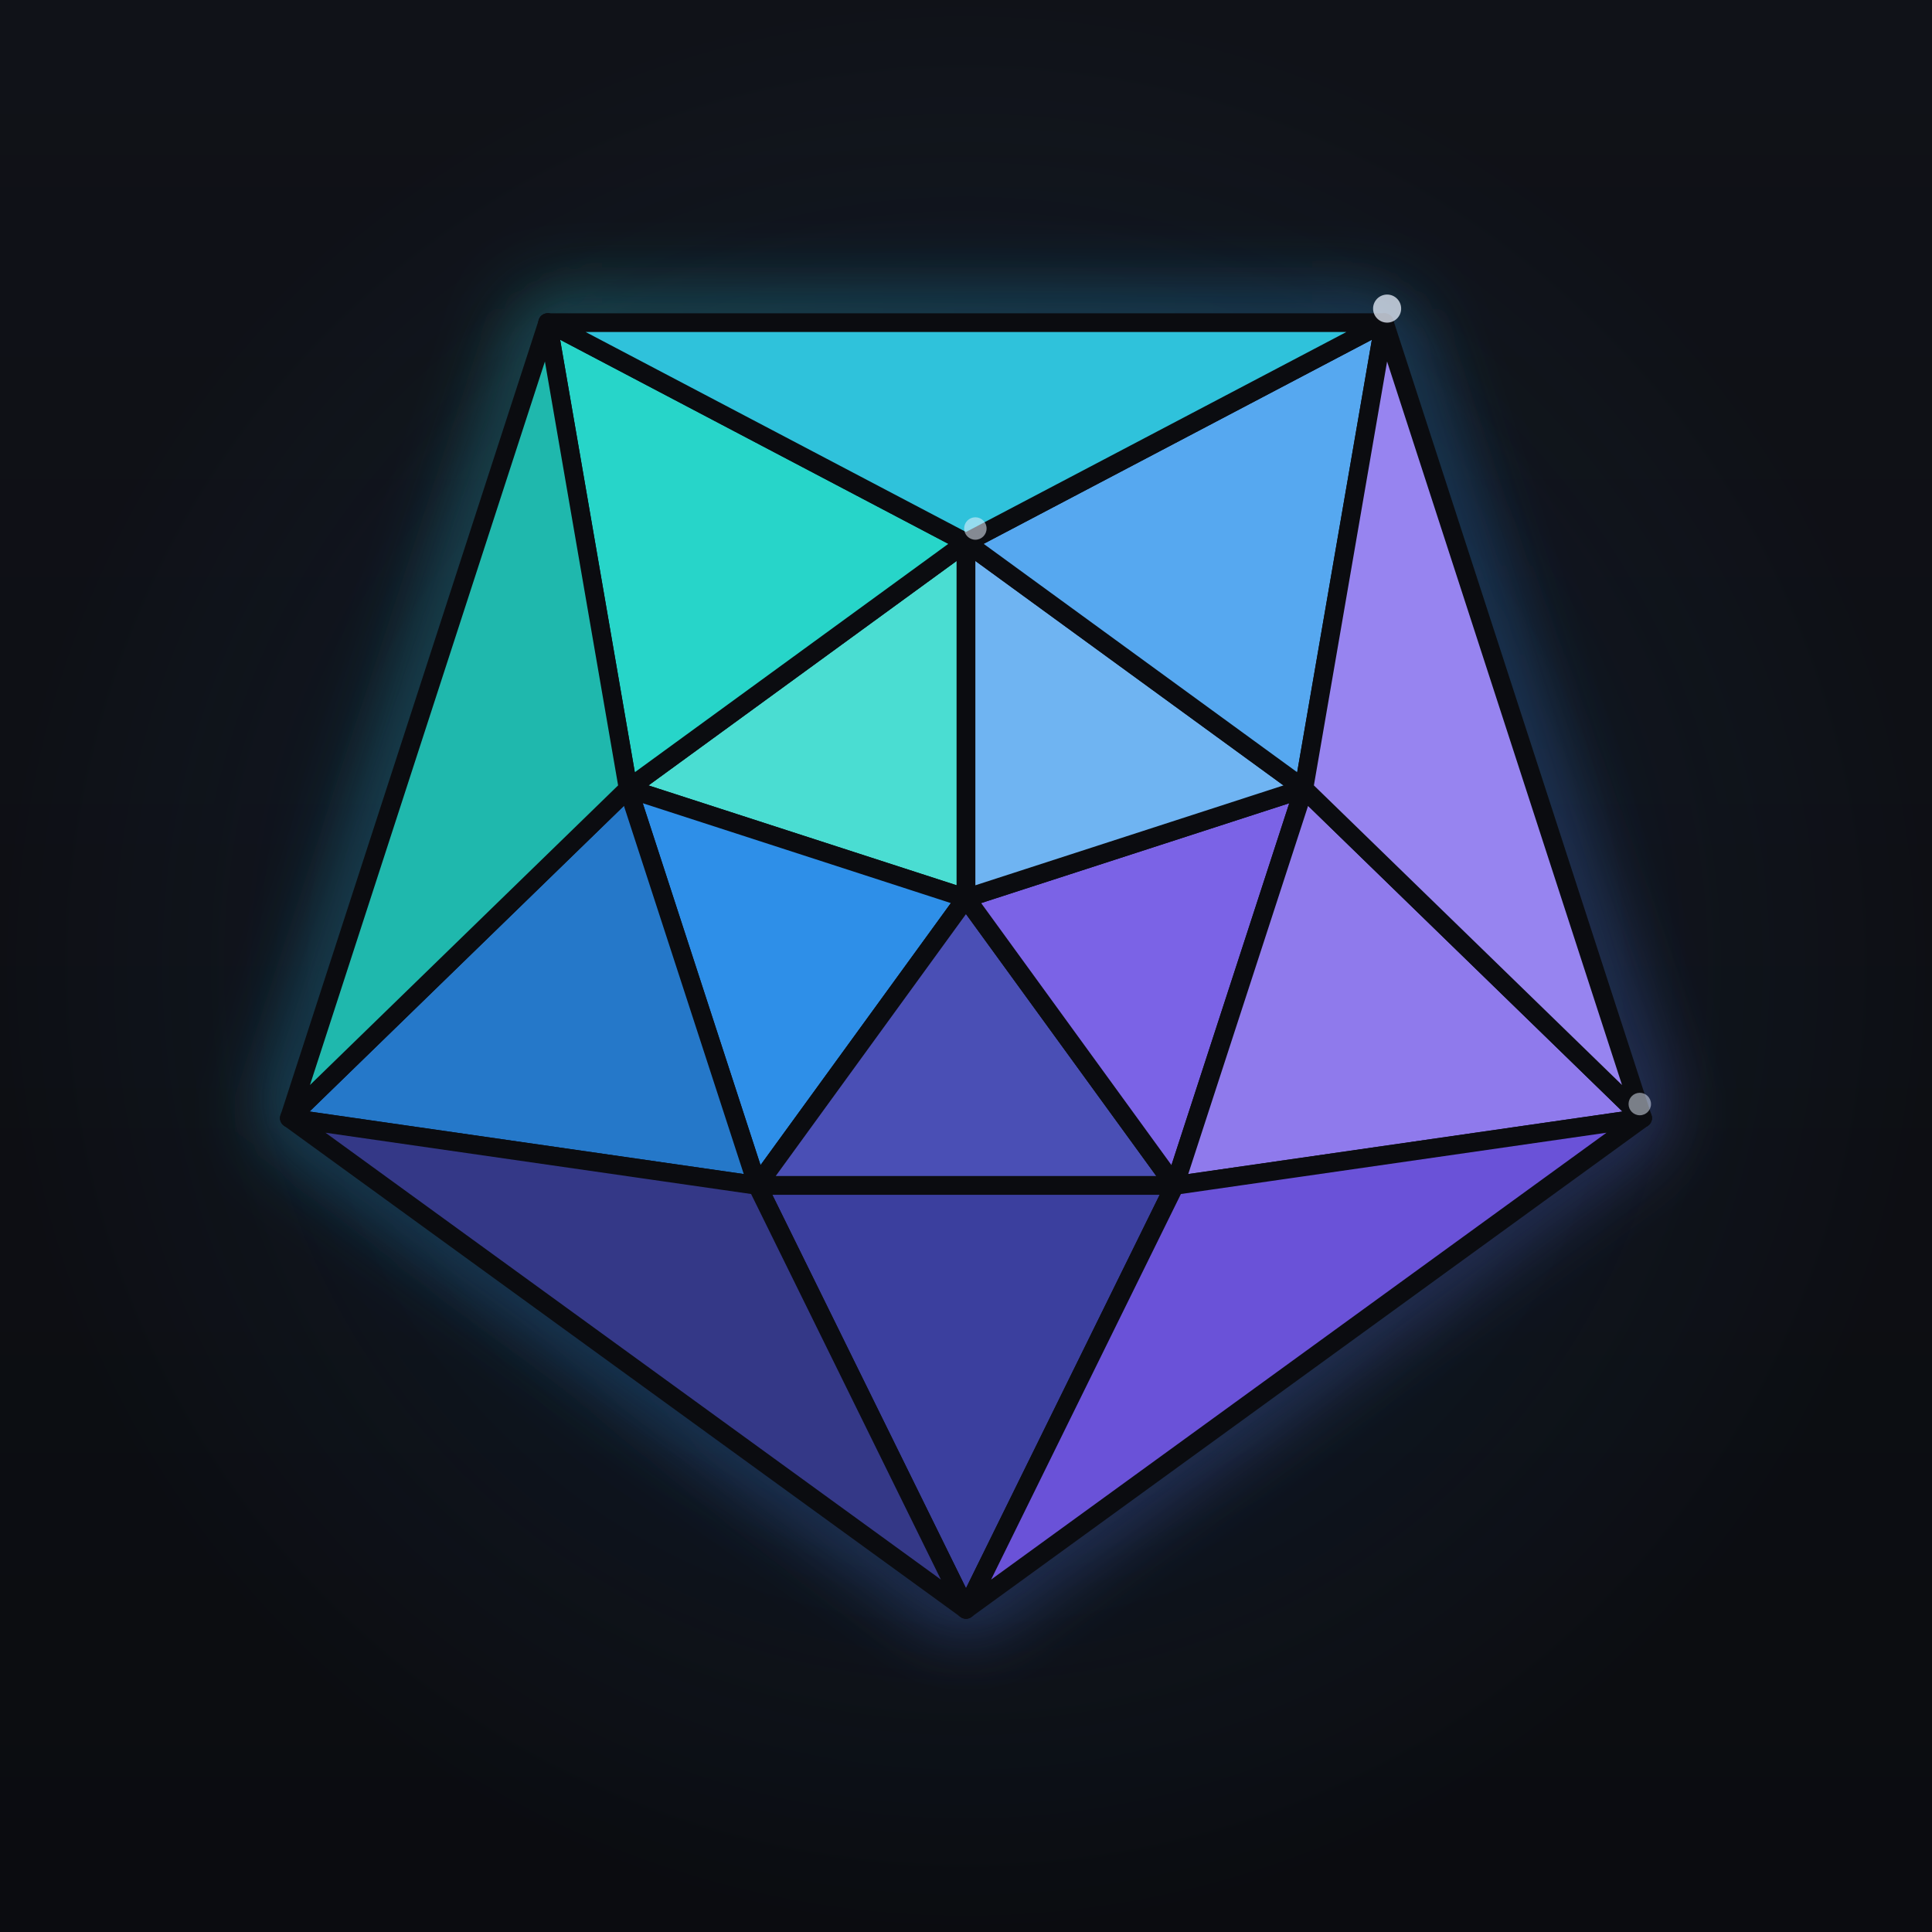
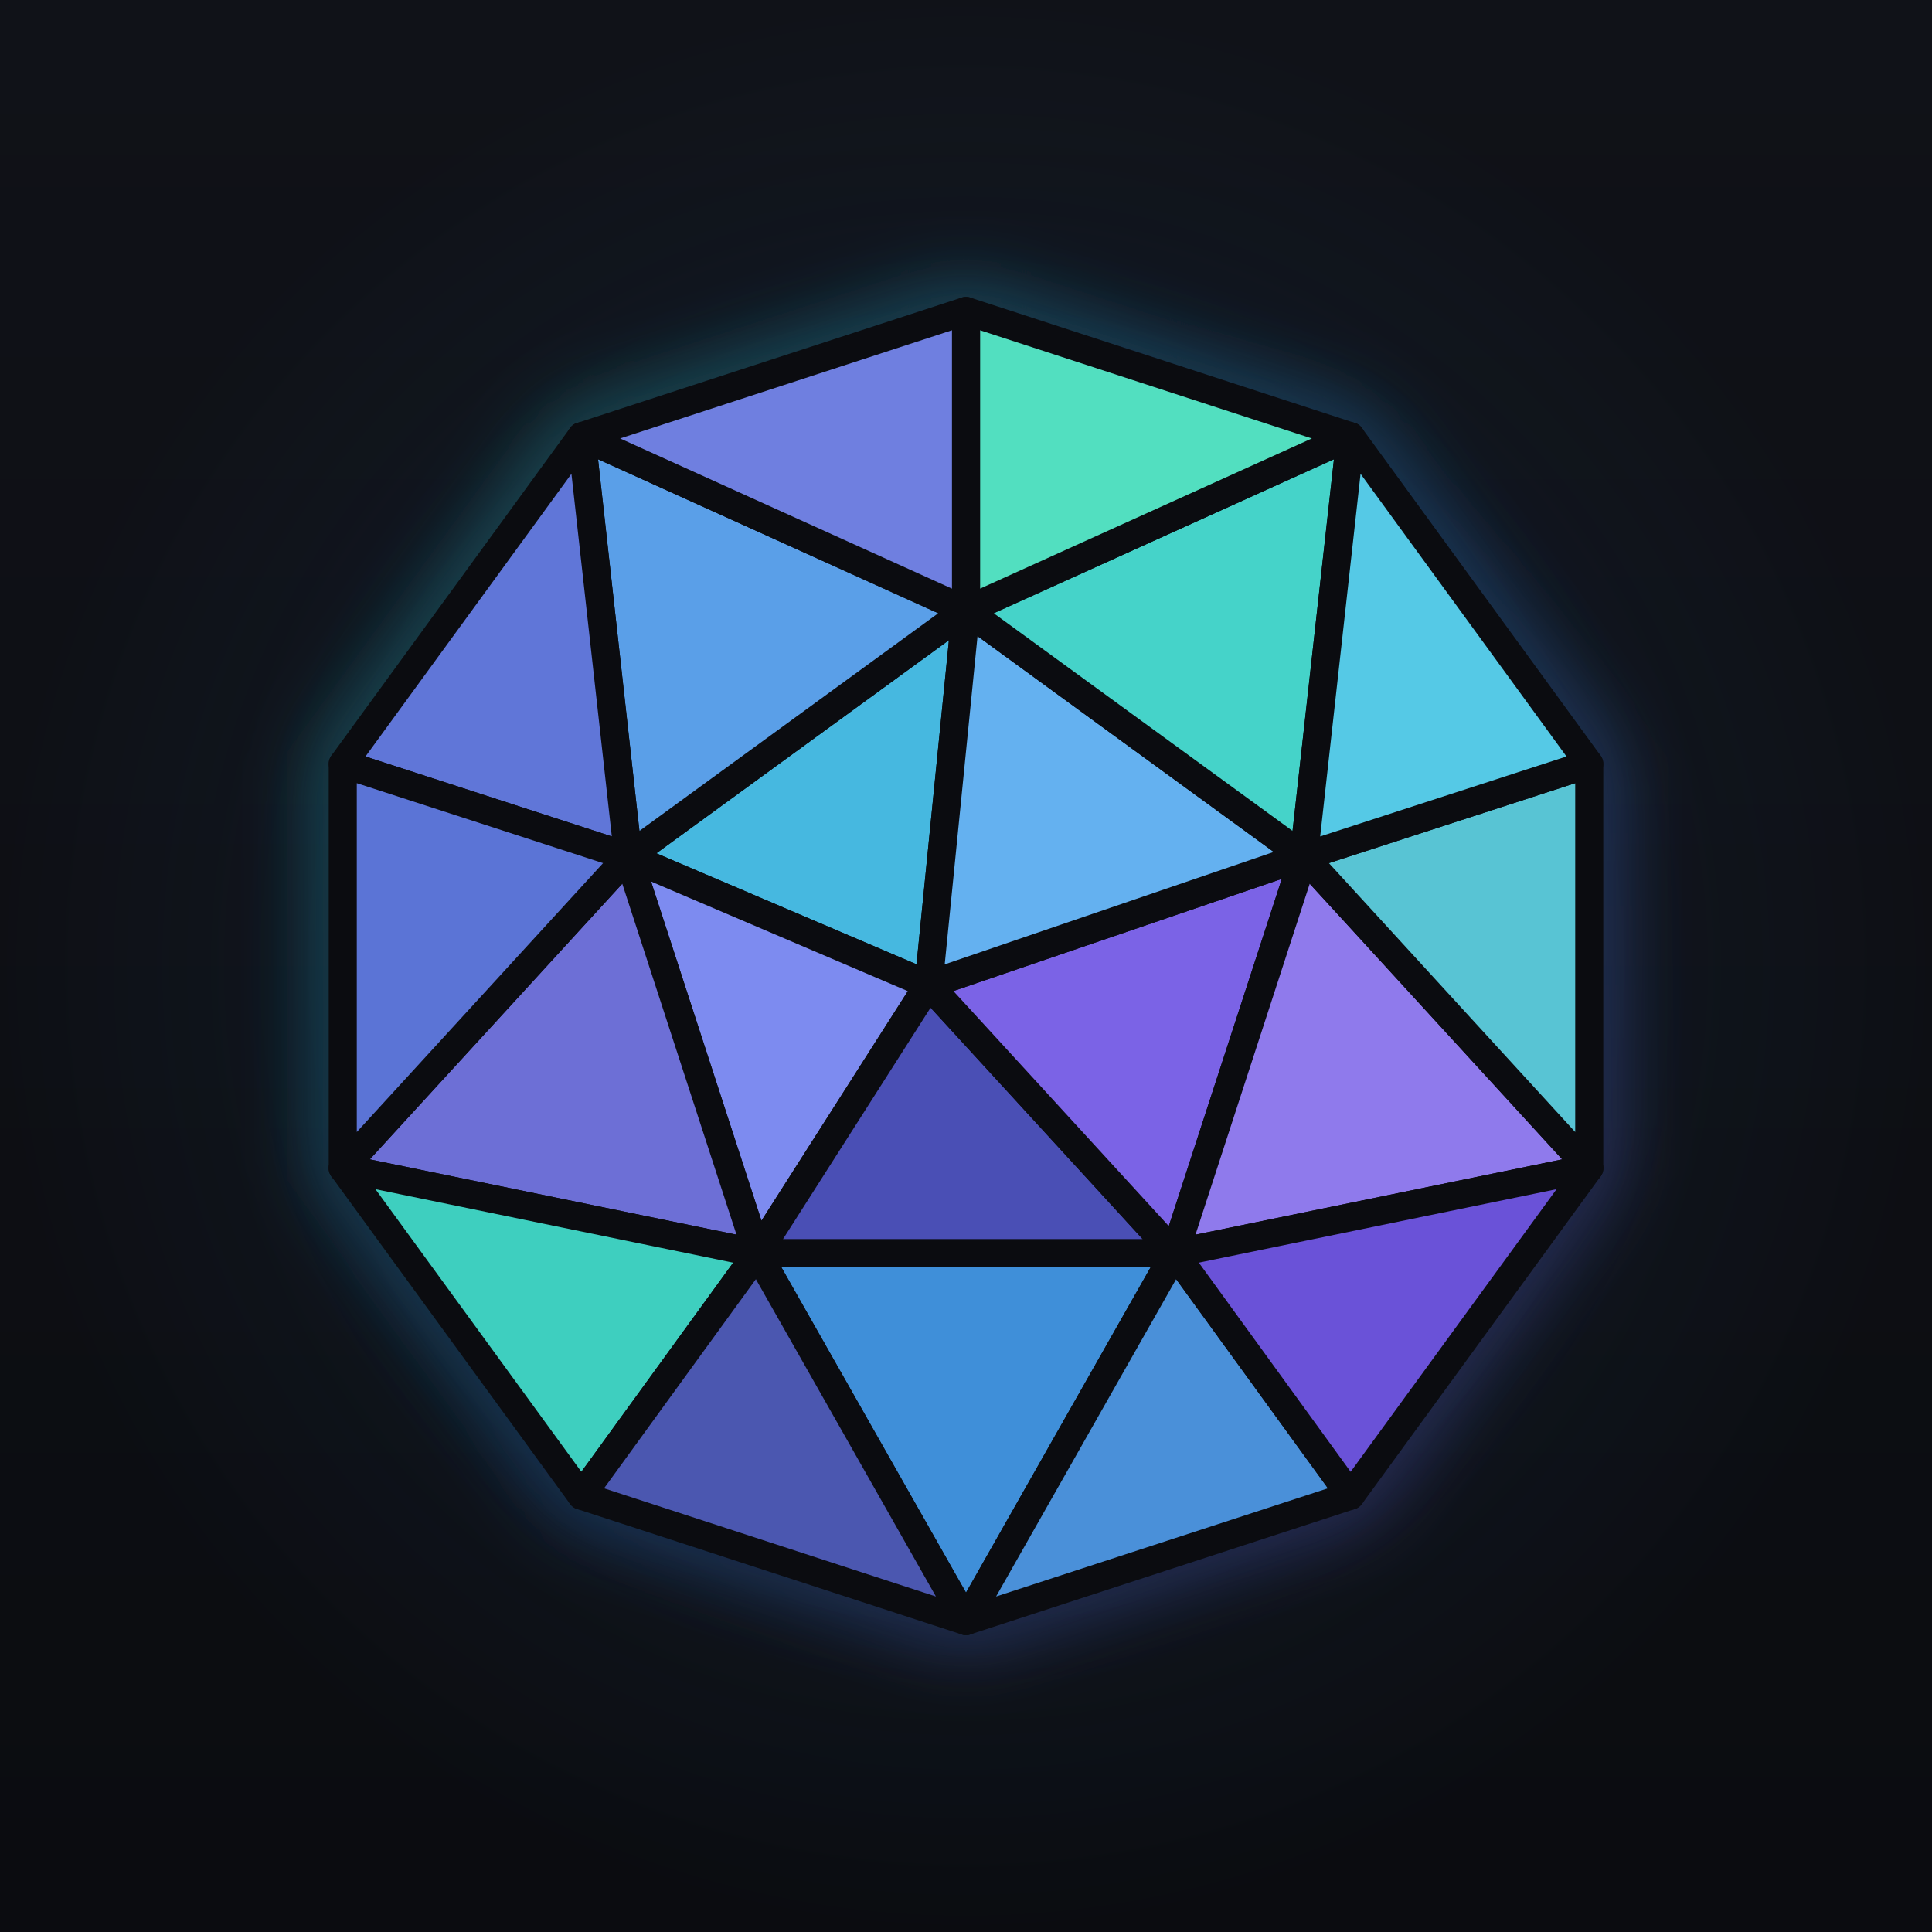
<svg xmlns="http://www.w3.org/2000/svg" viewBox="0 0 320 320" role="img" aria-labelledby="title desc">
  <defs>
    <linearGradient id="bg" x1="0" y1="0" x2="0" y2="1">
      <stop offset="0" stop-color="#101218" />
      <stop offset="1" stop-color="#0b0c10" />
    </linearGradient>
-     <linearGradient id="rim" x1="86" y1="92" x2="232" y2="240" gradientUnits="userSpaceOnUse">
+     <linearGradient id="rim" x1="0" y1="0" x2="1" y2="1">
      <stop offset="0" stop-color="#27d5c9" />
      <stop offset="0.5" stop-color="#2e8fe8" />
      <stop offset="1" stop-color="#7b63e6" />
    </linearGradient>
    <radialGradient id="glow" cx="0.5" cy="0.5" r="0.5">
      <stop offset="0" stop-color="#2e8fe8" stop-opacity="0.14" />
      <stop offset="1" stop-color="#2e8fe8" stop-opacity="0" />
    </radialGradient>
    <filter id="soft" x="-40%" y="-40%" width="180%" height="180%">
      <feGaussianBlur stdDeviation="4" />
    </filter>
  </defs>
  <rect width="320" height="320" fill="url(#bg)" />
  <rect width="320" height="320" fill="url(#glow)" />
-   <g transform="translate(160,160) scale(1.55) translate(-158,-167.25)">
-     <polygon points="113.3,98.5 202.7,98.5 230.3,183.5 158,236 85.7,183.5" fill="none" stroke="url(#rim)" stroke-width="3" stroke-linejoin="round" filter="url(#soft)" opacity="0.7" />
-     <g stroke="#0b0c10" stroke-width="2" stroke-linejoin="round">
-       <polygon points="158,160 158,122 121.9,148.3" fill="#4addd2" />
-       <polygon points="158,160 121.9,148.3 135.7,190.7" fill="#2e8fe8" />
-       <polygon points="158,160 135.7,190.7 180.3,190.7" fill="#4a4fb5" />
-       <polygon points="158,160 180.3,190.7 194.1,148.3" fill="#7b63e6" />
-       <polygon points="158,160 194.1,148.3 158,122" fill="#6fb4f2" />
-       <polygon points="158,122 113.3,98.5 121.9,148.3" fill="#27d5c9" />
-       <polygon points="121.9,148.3 85.7,183.5 135.7,190.7" fill="#2578c9" />
-       <polygon points="135.7,190.7 158,236 180.3,190.7" fill="#3b3f9e" />
-       <polygon points="180.3,190.7 230.3,183.5 194.1,148.3" fill="#8f7aec" />
-       <polygon points="194.1,148.3 202.7,98.5 158,122" fill="#56a8f0" />
-       <polygon points="113.3,98.5 121.9,148.3 85.7,183.5" fill="#1fb8ad" />
-       <polygon points="85.7,183.5 135.7,190.7 158,236" fill="#343887" />
-       <polygon points="158,236 180.3,190.7 230.3,183.5" fill="#6a52d8" />
-       <polygon points="230.3,183.5 194.1,148.3 202.7,98.5" fill="#9784f0" />
-       <polygon points="202.7,98.5 158,122 113.3,98.5" fill="#2fc2db" />
+   <g transform="translate(160,160) scale(1.55)">
+     <polygon points="0,-70 41.1,-56.6 66.6,-21.6 66.6,21.6 41.1,56.6 0,70 -41.1,56.6 -66.6,21.6 -66.6,-21.6 -41.1,-56.6" fill="none" stroke="url(#rim)" stroke-width="3" stroke-linejoin="round" filter="url(#soft)" opacity="0.7" />
+     <g stroke="#0b0c10" stroke-width="3" stroke-linejoin="round">
+       <polygon points="-4,2 0,-38 -36.1,-11.7" fill="#46b8e0" />
+       <polygon points="-4,2 -36.1,-11.7 -22.3,30.7" fill="#7d8bf0" />
+       <polygon points="-4,2 -22.3,30.7 22.3,30.7" fill="#4a4fb5" />
+       <polygon points="-4,2 22.3,30.7 36.1,-11.7" fill="#7b63e6" />
+       <polygon points="-4,2 36.1,-11.7 0,-38" fill="#64b1f0" />
+       <polygon points="0,-38 -36.1,-11.7 -41.1,-56.6" fill="#5a9fe8" />
+       <polygon points="-36.1,-11.7 -22.3,30.7 -66.6,21.6" fill="#6d6fd6" />
+       <polygon points="-22.3,30.7 22.3,30.7 0,70" fill="#3f8fd9" />
+       <polygon points="22.3,30.7 36.1,-11.7 66.6,21.6" fill="#8f7aec" />
+       <polygon points="36.1,-11.7 0,-38 41.1,-56.6" fill="#45d3c9" />
+       <polygon points="0,-38 41.1,-56.6 0,-70" fill="#52dfc0" />
+       <polygon points="0,-38 0,-70 -41.1,-56.6" fill="#6f7fe0" />
+       <polygon points="-36.1,-11.7 -41.1,-56.6 -66.6,-21.6" fill="#6076d8" />
+       <polygon points="-36.1,-11.7 -66.6,-21.6 -66.6,21.6" fill="#5b74d6" />
+       <polygon points="-22.3,30.7 -66.6,21.6 -41.1,56.6" fill="#3ecfbf" />
+       <polygon points="-22.3,30.7 -41.1,56.6 0,70" fill="#4b57b0" />
+       <polygon points="22.3,30.7 0,70 41.1,56.6" fill="#4a90d9" />
+       <polygon points="22.3,30.7 41.1,56.6 66.6,21.6" fill="#6a52d8" />
+       <polygon points="36.1,-11.7 66.6,21.6 66.6,-21.6" fill="#58c4d4" />
+       <polygon points="36.1,-11.7 66.6,-21.6 41.1,-56.6" fill="#55c9e6" />
    </g>
-     <circle cx="203" cy="97" r="1.5" fill="#eaf2ff" opacity="0.75" />
-     <circle cx="159" cy="120.5" r="1.2" fill="#eaf2ff" opacity="0.55" />
-     <circle cx="230" cy="182" r="1.2" fill="#eaf2ff" opacity="0.5" />
  </g>
</svg>
